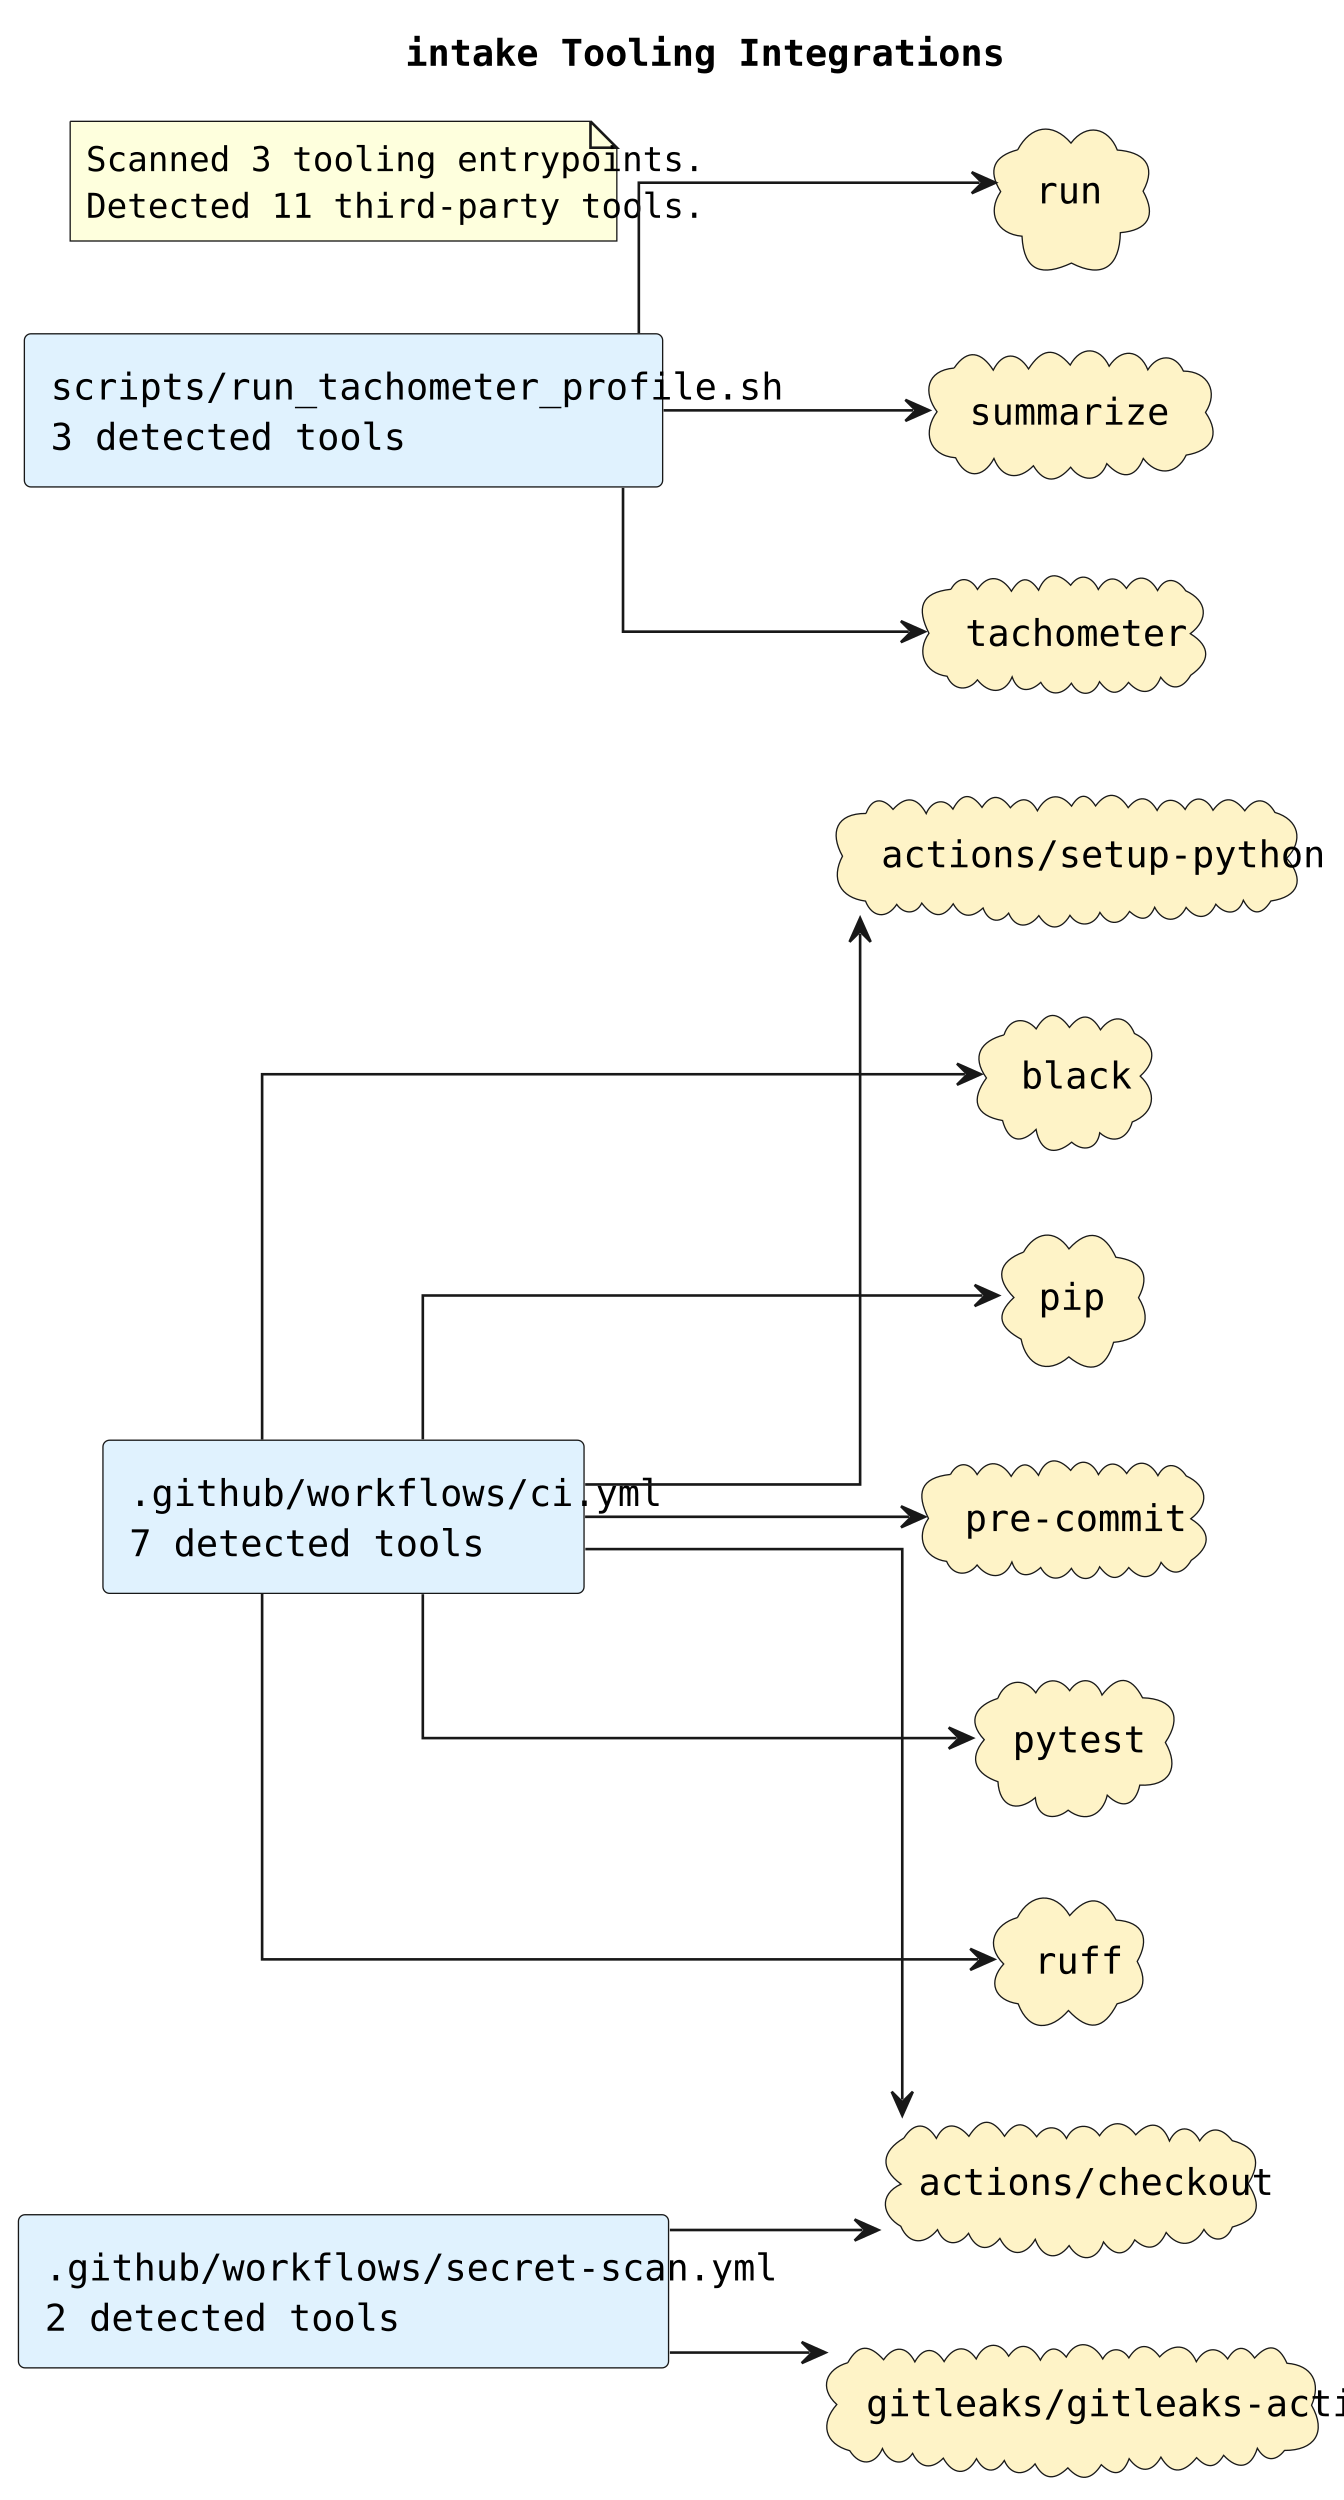
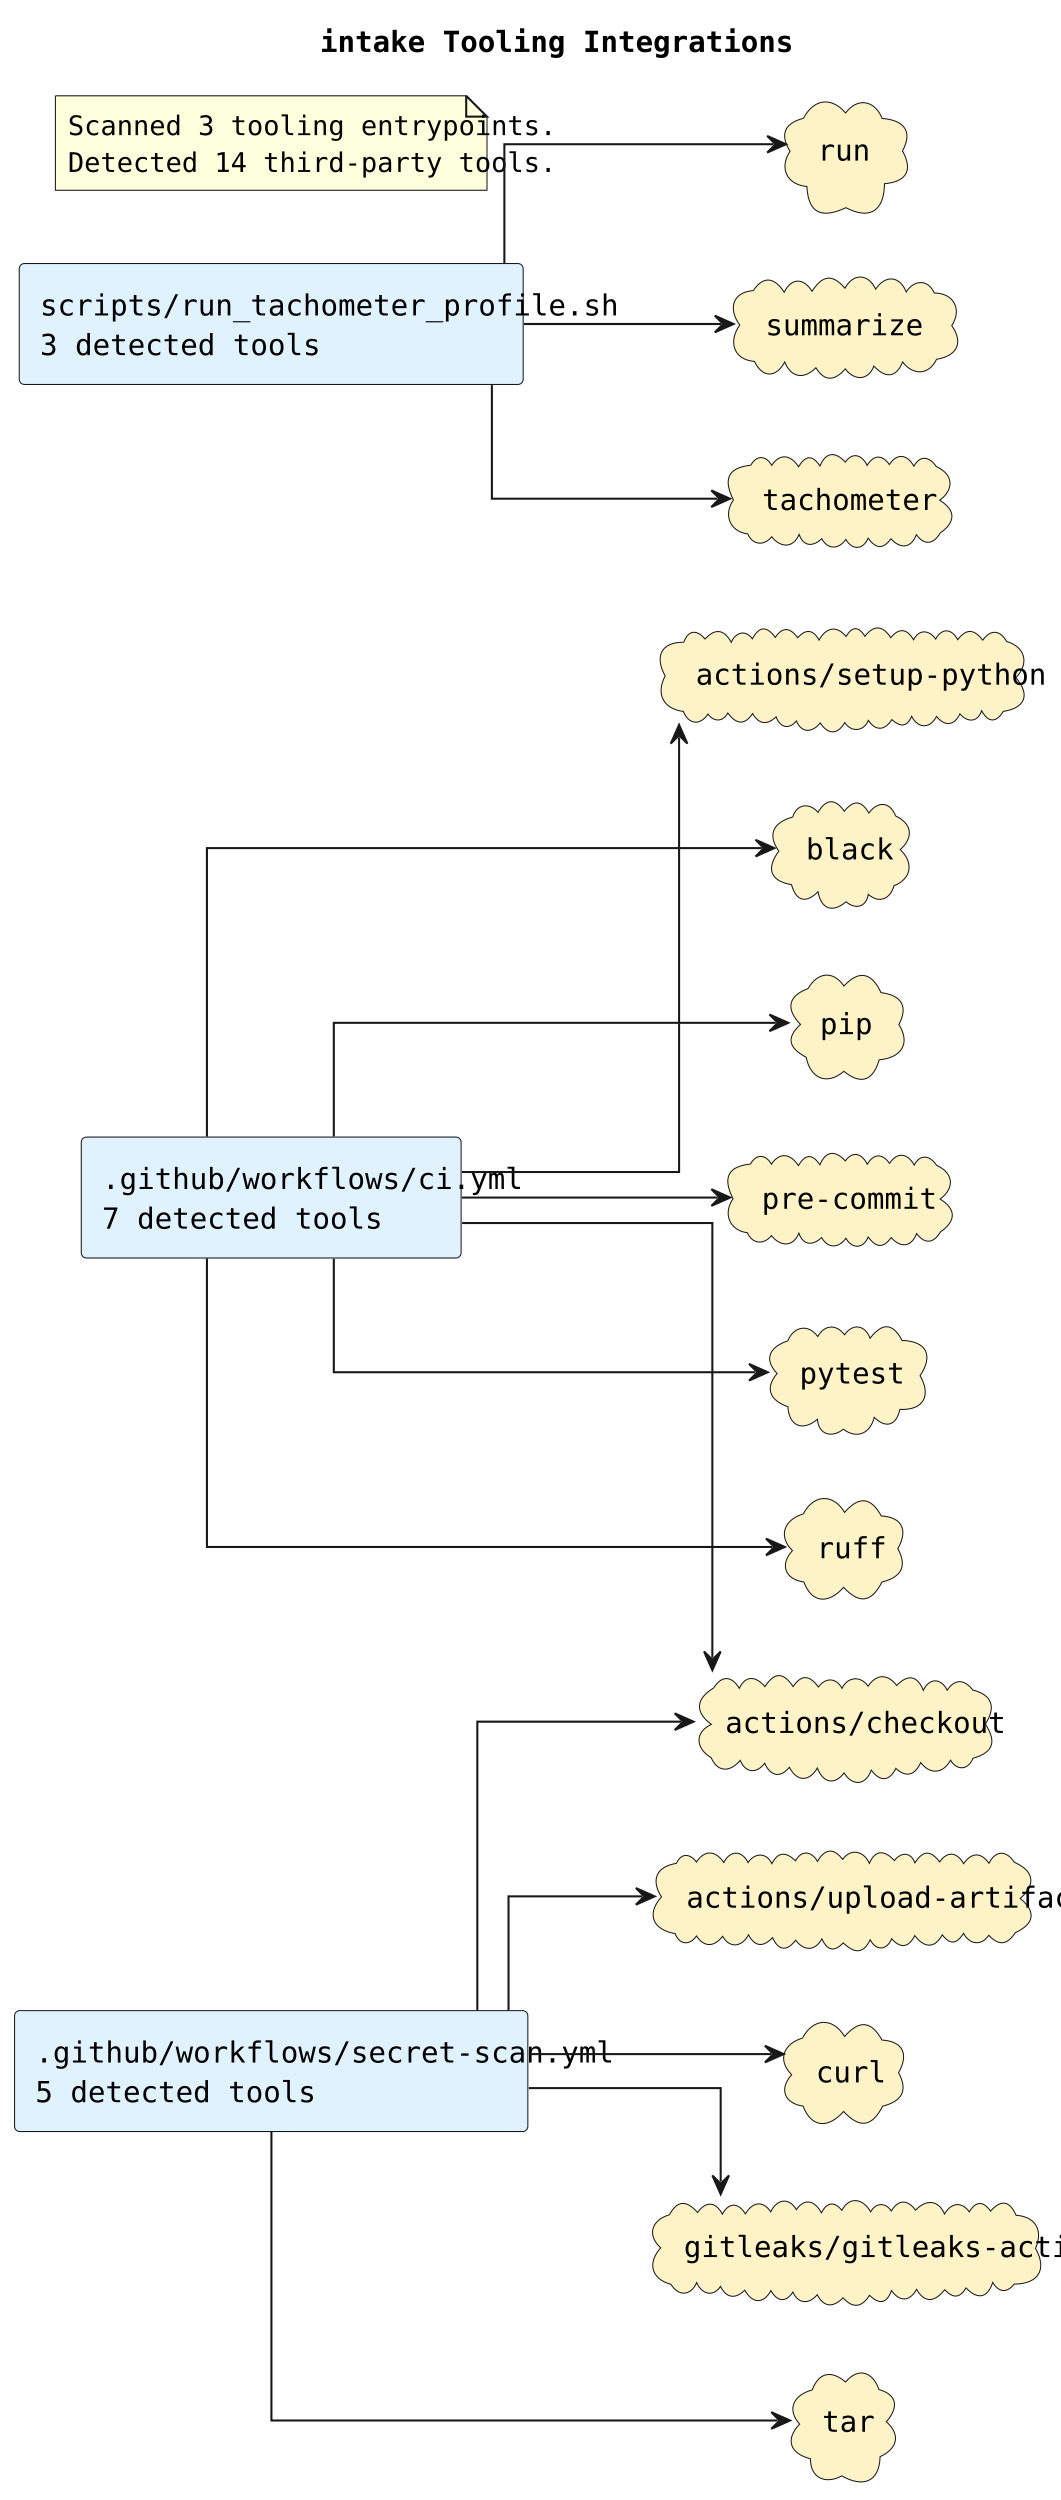
- <svg xmlns="http://www.w3.org/2000/svg" contentStyleType="text/css" data-diagram-type="DESCRIPTION" height="949px" preserveAspectRatio="none" style="width:510px;height:949px;background:#FFFFFF;" version="1.1" viewBox="0 0 510 949" width="510px" zoomAndPan="magnify">
+ <svg xmlns="http://www.w3.org/2000/svg" contentStyleType="text/css" data-diagram-type="DESCRIPTION" height="1202px" preserveAspectRatio="none" style="width:510px;height:1202px;background:#FFFFFF;" version="1.1" viewBox="0 0 510 1202" width="510px" zoomAndPan="magnify">
  <defs />
  <g>
    <g class="title" data-source-line="1">
      <text fill="#000000" font-family="Monospace" font-size="14" font-weight="bold" lengthAdjust="spacing" textLength="189.059" x="153.859" y="24.966">intake Tooling Integrations</text>
    </g>
    <g class="entity" data-qualified-name="source_github_workflows_ci_yml" data-source-line="7" id="ent0002">
      <rect fill="#E0F2FE" height="58.136" rx="2.5" ry="2.5" style="stroke:#181818;stroke-width:0.5;" width="182.623" x="39.08" y="546.708" />
      <text fill="#000000" font-family="Monospace" font-size="14" lengthAdjust="spacing" textLength="162.623" x="49.08" y="571.674">.github/workflows/ci.yml</text>
      <text fill="#000000" font-family="Monospace" font-size="14" lengthAdjust="spacing" textLength="105.336" x="49.08" y="590.742">7 detected tools</text>
    </g>
    <g class="entity" data-qualified-name="source_github_workflows_secret_scan_yml" data-source-line="8" id="ent0003">
-       <rect fill="#E0F2FE" height="58.136" rx="2.5" ry="2.5" style="stroke:#181818;stroke-width:0.5;" width="246.785" x="7" y="840.708" />
-       <text fill="#000000" font-family="Monospace" font-size="14" lengthAdjust="spacing" textLength="226.785" x="17" y="865.674">.github/workflows/secret-scan.yml</text>
-       <text fill="#000000" font-family="Monospace" font-size="14" lengthAdjust="spacing" textLength="105.336" x="17" y="884.742">2 detected tools</text>
+       <rect fill="#E0F2FE" height="58.136" rx="2.5" ry="2.5" style="stroke:#181818;stroke-width:0.5;" width="246.785" x="7" y="966.708" />
+       <text fill="#000000" font-family="Monospace" font-size="14" lengthAdjust="spacing" textLength="226.785" x="17" y="991.674">.github/workflows/secret-scan.yml</text>
+       <text fill="#000000" font-family="Monospace" font-size="14" lengthAdjust="spacing" textLength="105.336" x="17" y="1010.742">5 detected tools</text>
    </g>
    <g class="entity" data-qualified-name="source_scripts_run_tachometer_profile_sh" data-source-line="9" id="ent0004">
      <rect fill="#E0F2FE" height="58.136" rx="2.5" ry="2.5" style="stroke:#181818;stroke-width:0.5;" width="242.291" x="9.25" y="126.708" />
      <text fill="#000000" font-family="Monospace" font-size="14" lengthAdjust="spacing" textLength="222.291" x="19.25" y="151.674">scripts/run_tachometer_profile.sh</text>
      <text fill="#000000" font-family="Monospace" font-size="14" lengthAdjust="spacing" textLength="105.336" x="19.25" y="170.742">3 detected tools</text>
    </g>
    <g class="entity" data-qualified-name="tool_actions_checkout" data-source-line="10" id="ent0005">
      <path d="M343.122,811.604 C346.974,805.445 351.716,805.585 355.446,811.726 C358.752,804.963 363.753,806.212 367.792,810.939 C372.412,803.791 376.673,803.916 381.314,810.919 C385.589,804.636 389.421,805.624 393.517,811.105 C396.849,806.419 402.062,806.572 404.843,811.738 C407.541,806.081 413.807,805.589 417.385,810.716 C421.464,804.679 426.762,804.738 431.135,810.37 C436.31,804.935 441.071,805.435 443.922,812.708 C446.893,806.585 452.373,806.669 455.411,812.644 C459.38,806.811 463.764,807.568 467.774,812.597 C477.456,815.007 478.766,821.167 473.768,828.955 C479.213,837.412 477.748,842.515 467.805,845.389 C465.557,851.06 460.197,851.531 457.021,846.307 C453.434,852.817 447.272,853.407 442.681,847.464 C439.948,853.366 435.977,854.981 430.747,850.271 C427.466,856.775 422.97,856.599 418.89,851.057 C416.362,858.496 409.844,858.963 405.836,852.441 C400.933,858.839 395.474,856.763 392.986,850.069 C389.051,856.847 383.129,856.692 379.558,849.713 C375.023,855.231 370.335,853.753 367.661,847.785 C363.784,852.903 358.425,852.525 355.881,846.39 C351.421,851.853 345.199,852.589 341.937,845.099 C334.839,841.047 333.438,833.064 342.019,829.093 C333.776,823.064 334.724,816.582 343.122,811.604" fill="#FEF3C7" style="stroke:#181818;stroke-width:0.5;" />
      <text fill="#000000" font-family="Monospace" font-size="14" lengthAdjust="spacing" textLength="111.916" x="348.69" y="833.204">actions/checkout</text>
    </g>
    <g class="entity" data-qualified-name="tool_actions_setup_python" data-source-line="11" id="ent0006">
      <path d="M328.749,308.789 C330.962,302.734 335.175,302.672 338.994,307.24 C343.858,301.91 348.197,302.559 351.59,308.836 C353.486,304.246 358.284,302.392 361.74,307.14 C365.099,300.847 368.707,300.954 372.775,306.478 C376.355,300.991 380.093,301.889 383.543,306.615 C387.381,302.274 391.02,302.602 393.796,307.762 C396.971,301.957 402.028,300.305 406.77,305.994 C409.816,301.023 412.754,301.081 415.875,305.924 C420.208,300.181 424.536,300.822 428.265,306.575 C432.308,301.637 436.177,302.301 439.239,307.624 C442.007,302.251 446.771,302.928 449.88,307.25 C452.93,301.606 457.732,302.321 460.462,307.561 C464.687,301.919 468.487,302.602 472.524,307.771 C476.315,302.501 480.767,302.814 483.968,308.394 C493.113,311.096 494.944,319.119 488.424,325.825 C495.459,333.921 493.012,340.459 482.421,342.023 C478.939,347.613 475.161,347.541 471.977,341.75 C469.932,347.625 464.993,347.249 461.526,343.255 C458.779,349.118 454.151,349.269 450.254,344.472 C447.133,350.588 441.383,350.323 438.314,344.42 C435.89,349.986 432.662,349.365 428.763,345.997 C425.609,351.13 421.048,351.766 417.537,346.379 C415.162,351.761 409.502,352.235 406.153,347.472 C402.572,353.496 398.028,353.169 394.341,347.58 C390.766,352.159 385.574,352.848 382.877,346.646 C379.227,351.13 374.922,349.619 373.175,344.686 C368.723,348.716 364.992,348.38 361.838,343.105 C357.702,349.214 353.788,347.91 349.908,342.831 C347.681,347.257 343.052,347.123 340.399,343.323 C336.625,348.999 331.045,348.385 328.546,342.063 C318.809,340.777 315.239,333.61 319.811,324.999 C314.849,316.083 317.377,308.698 328.749,308.789" fill="#FEF3C7" style="stroke:#181818;stroke-width:0.5;" />
      <text fill="#000000" font-family="Monospace" font-size="14" lengthAdjust="spacing" textLength="140.28" x="334.5" y="329.204">actions/setup-python</text>
    </g>
-     <g class="entity" data-qualified-name="tool_black" data-source-line="12" id="ent0007">
+     <g class="entity" data-qualified-name="tool_actions_upload_artifact" data-source-line="12" id="ent0007">
+       <path d="M325.199,895.926 C327.641,890.657 331.762,891.195 334.857,895.249 C338.946,889.098 344.14,889.821 348.025,895.476 C350.991,889.497 356.727,889.542 359.663,895.504 C362.765,890.825 368.487,890.471 371.118,896.031 C374.268,889.956 378.1,890.523 382.493,894.643 C385.54,889.137 390.297,890.227 393.055,894.942 C396.459,888.924 400.758,888.19 405.108,893.976 C409.301,888.312 415.464,890.154 417.985,895.869 C421.09,888.836 425.609,889.864 430.017,894.529 C433.242,890.529 437.762,890.196 439.904,895.659 C443.806,889.524 447.402,889.482 451.76,895.203 C455.712,889.731 460.156,890.554 463.307,896.047 C467.105,890.638 471.537,890.328 475.505,895.858 C478.612,889.467 483.998,889.628 487.63,895.333 C496.999,899.482 498.381,905.792 490.508,912.785 C498.541,919.287 497.053,925.154 488.161,929.241 C484.243,935.105 480.406,935.765 475.399,930.489 C471.794,935.83 466.069,934.917 463.296,929.548 C460.105,934.529 456.963,935.431 453.059,930.267 C449.1,937.358 444.143,936.297 439.822,930.643 C436.924,936.405 433.085,937.024 428.719,932.179 C426.317,937.797 421.328,938.143 418.397,932.671 C414.785,940.03 410.418,938.872 405.43,934.148 C400.925,938.8 397.781,937.708 395.136,932.253 C391.768,938.339 386.437,938.022 382.533,932.854 C378.383,938.35 374.301,937.964 371.453,931.635 C367.005,936.221 363.087,936.223 359.877,930.274 C356.839,935.951 351.137,937.181 347.426,930.979 C343.476,936.083 338.654,936.501 334.852,930.806 C331.702,935.469 326.66,935.226 324.634,929.681 C314.144,927.947 310.457,920.516 318.013,912.018 C312.84,903.912 315.56,897.416 325.199,895.926" fill="#FEF3C7" style="stroke:#181818;stroke-width:0.5;" />
+       <text fill="#000000" font-family="Monospace" font-size="14" lengthAdjust="spacing" textLength="149.337" x="329.98" y="917.204">actions/upload-artifact</text>
+     </g>
+     <g class="entity" data-qualified-name="tool_black" data-source-line="13" id="ent0008">
      <path d="M381.131,392.853 C383.153,386.359 389.197,385.839 393.327,390.561 C397.198,383.936 401.525,383.791 405.952,390.014 C410.362,384.519 414.212,384.736 417.736,390.909 C421.981,385.15 427.774,385.194 430.629,392.302 C438.622,396.163 439.343,402.665 432.82,408.491 C439.332,414.608 438.451,422.419 429.802,425.909 C428.075,432.146 422.816,434.651 417.465,430.025 C416.469,436.283 411.157,437.389 406.804,433.581 C400.259,439.067 394.844,437.19 393.291,428.74 C387.496,434.641 382.693,433.253 380.564,425.358 C369.943,423.483 368.458,417.366 374.455,409.206 C368.538,400.88 372.331,395.171 381.131,392.853" fill="#FEF3C7" style="stroke:#181818;stroke-width:0.5;" />
      <text fill="#000000" font-family="Monospace" font-size="14" lengthAdjust="spacing" textLength="34.272" x="387.51" y="413.204">black</text>
    </g>
-     <g class="entity" data-qualified-name="tool_gitleaks_gitleaks_action" data-source-line="13" id="ent0008">
-       <path d="M321.807,896.893 C325.947,889.514 330.177,890.007 335.416,895.754 C339.327,890.209 344.159,890.405 347.283,896.554 C350.539,890.695 355.022,890.979 358.393,896.442 C361.545,891.089 366.49,889.435 370.571,895.446 C373.256,889.666 379.141,887.968 382.877,894.387 C387.266,888.241 391.988,890.489 394.929,895.897 C397.495,891.028 401.041,890.032 404.742,894.733 C408.775,887.405 415.263,889.464 418.608,895.449 C421.058,891.041 425.717,890.736 428.523,895.044 C432.076,889.319 436.295,889.452 440.209,894.659 C444.954,889.589 450.986,889.301 454.127,896.483 C457.125,891.353 462.109,890.067 466.021,895.449 C469.151,890.261 472.759,890.094 476.244,895.095 C481.471,889.34 485.383,890.102 488.539,897.092 C498.129,897.824 501.594,904.521 497.869,913.042 C503.778,923.389 498.982,930.21 487.593,930.194 C484.034,934.765 480.121,934.122 477.297,929.382 C474.792,937.145 469.789,937.707 464.49,932.048 C461.363,937.155 458.142,937.032 454.227,932.927 C449.763,938.378 444.977,940.004 440.689,932.74 C437.269,938.781 432.611,938.769 428.624,933.337 C426.189,939.721 422.824,940.087 418.052,935.612 C414.368,941.436 410.087,942.062 405.359,936.808 C400.566,941.45 396.376,941.647 392.908,935.306 C389.143,939.913 383.842,939.952 381.241,934.018 C377.76,939.392 373.471,938.479 370.674,933.331 C366.917,940.131 361.622,939.425 358.079,933.124 C353.745,937.521 349.188,937.019 346.425,931.311 C342.554,936.988 337.128,934.612 334.977,929.488 C332.061,935.981 326.304,936.229 322.576,930.298 C312.868,927.661 311.309,919.899 317.643,912.752 C310.688,906.431 313.592,899.231 321.807,896.893" fill="#FEF3C7" style="stroke:#181818;stroke-width:0.5;" />
-       <text fill="#000000" font-family="Monospace" font-size="14" lengthAdjust="spacing" textLength="151.717" x="328.79" y="917.204">gitleaks/gitleaks-action</text>
+     <g class="entity" data-qualified-name="tool_curl" data-source-line="14" id="ent0009">
+       <path d="M385.843,979.925 C390.805,970.364 400.354,969.625 406.066,979.13 C412.994,971.272 418.787,971.297 424.045,980.854 C434.601,981.503 436.852,988.097 432.036,996.564 C436.813,1005.394 433.41,1010.359 424.404,1012.647 C419.14,1022.774 413.342,1023.476 405.583,1015.199 C398.832,1022.941 390.399,1023.774 386.132,1012.64 C377.128,1011.332 374.406,1004.374 380.649,997.532 C373.329,990.301 377.095,982.416 385.843,979.925" fill="#FEF3C7" style="stroke:#181818;stroke-width:0.5;" />
+       <text fill="#000000" font-family="Monospace" font-size="14" lengthAdjust="spacing" textLength="24.766" x="392.26" y="1001.204">curl</text>
    </g>
-     <g class="entity" data-qualified-name="tool_pip" data-source-line="14" id="ent0009">
+     <g class="entity" data-qualified-name="tool_gitleaks_gitleaks_action" data-source-line="15" id="ent0010">
+       <path d="M321.807,1064.893 C325.947,1057.514 330.177,1058.007 335.416,1063.754 C339.327,1058.209 344.159,1058.405 347.283,1064.554 C350.539,1058.695 355.022,1058.979 358.393,1064.442 C361.545,1059.089 366.49,1057.435 370.571,1063.446 C373.256,1057.666 379.141,1055.968 382.877,1062.387 C387.266,1056.241 391.988,1058.489 394.929,1063.897 C397.495,1059.028 401.041,1058.032 404.742,1062.733 C408.775,1055.405 415.263,1057.464 418.608,1063.449 C421.058,1059.041 425.717,1058.736 428.523,1063.044 C432.076,1057.319 436.295,1057.452 440.209,1062.659 C444.954,1057.589 450.986,1057.301 454.127,1064.483 C457.125,1059.353 462.109,1058.067 466.021,1063.449 C469.151,1058.261 472.759,1058.094 476.244,1063.095 C481.471,1057.34 485.383,1058.102 488.539,1065.092 C498.129,1065.824 501.594,1072.521 497.869,1081.042 C503.778,1091.389 498.982,1098.21 487.593,1098.194 C484.034,1102.765 480.121,1102.122 477.297,1097.382 C474.792,1105.145 469.789,1105.707 464.49,1100.048 C461.363,1105.155 458.142,1105.032 454.227,1100.927 C449.763,1106.378 444.977,1108.004 440.689,1100.74 C437.269,1106.781 432.611,1106.769 428.624,1101.336 C426.189,1107.721 422.824,1108.087 418.052,1103.612 C414.368,1109.436 410.087,1110.062 405.359,1104.809 C400.566,1109.45 396.376,1109.647 392.908,1103.306 C389.143,1107.913 383.842,1107.952 381.241,1102.018 C377.76,1107.392 373.471,1106.479 370.674,1101.331 C366.917,1108.131 361.622,1107.425 358.079,1101.124 C353.745,1105.522 349.188,1105.019 346.425,1099.311 C342.554,1104.988 337.128,1102.612 334.977,1097.488 C332.061,1103.981 326.304,1104.229 322.576,1098.298 C312.868,1095.661 311.309,1087.899 317.643,1080.752 C310.688,1074.431 313.592,1067.231 321.807,1064.893" fill="#FEF3C7" style="stroke:#181818;stroke-width:0.5;" />
+       <text fill="#000000" font-family="Monospace" font-size="14" lengthAdjust="spacing" textLength="151.717" x="328.79" y="1085.204">gitleaks/gitleaks-action</text>
+     </g>
+     <g class="entity" data-qualified-name="tool_pip" data-source-line="16" id="ent0011">
      <path d="M388.521,475.307 C392.865,467.679 400.331,466.216 405.785,474.069 C413.193,465.955 419.302,467.902 423.591,477.249 C432.962,478.502 437.022,483.394 432.187,492.601 C438.278,502.328 432.604,508.752 422.716,509.55 C419.806,519.525 414.115,521.893 405.733,515.087 C397.417,522.2 389.603,518.297 387.615,508.362 C379.802,504.083 377.37,499.461 384.879,492.534 C377.811,485.316 378.696,478.953 388.521,475.307" fill="#FEF3C7" style="stroke:#181818;stroke-width:0.5;" />
      <text fill="#000000" font-family="Monospace" font-size="14" lengthAdjust="spacing" textLength="20.832" x="394.23" y="497.204">pip</text>
    </g>
-     <g class="entity" data-qualified-name="tool_pre_commit" data-source-line="15" id="ent0010">
+     <g class="entity" data-qualified-name="tool_pre_commit" data-source-line="17" id="ent0012">
      <path d="M360.807,559.691 C363.593,554.594 368.169,554.956 370.913,559.734 C375.007,553.486 380.373,554.916 383.844,560.421 C387.177,554.911 390.447,554.483 394.204,560.024 C397.11,553.096 401.68,553.06 406.428,558.149 C410.256,552.887 414.667,554.992 416.961,559.76 C420.108,554.609 424.154,554.394 427.689,559.347 C431.544,553.483 436.466,554.608 439.546,560.152 C442.627,554.424 447.288,555.729 450.276,560.25 C458.505,564.061 459.186,571.075 452.024,576.537 C460.044,581.501 459.525,587.182 452.192,592.31 C448.996,597.733 444.691,598.475 440.75,593.1 C438.078,599.788 432.999,600.044 428.471,595.05 C424.49,600.457 421.158,599.718 417.425,594.785 C415.005,600.496 409.719,600.638 406.704,595.367 C403.282,600.122 398.164,600.541 395.036,595.033 C390.998,598.831 386.269,599.115 384.124,592.959 C381.112,600.001 374.954,599.235 370.903,594.086 C367.347,598.583 361.699,598.22 359.335,592.709 C350.528,591.56 347.572,583.314 352.449,576.391 C347.732,566.988 349.152,560.899 360.807,559.691" fill="#FEF3C7" style="stroke:#181818;stroke-width:0.5;" />
      <text fill="#000000" font-family="Monospace" font-size="14" lengthAdjust="spacing" textLength="76.832" x="366.23" y="581.204">pre-commit</text>
    </g>
-     <g class="entity" data-qualified-name="tool_pytest" data-source-line="16" id="ent0011">
+     <g class="entity" data-qualified-name="tool_pytest" data-source-line="18" id="ent0013">
      <path d="M378.759,644.723 C381.474,637.845 388.532,636.241 393.197,642.596 C396.426,636.806 402.115,636.565 406.052,641.767 C410.079,635.997 415.94,637.077 418.329,643.426 C424.017,636.082 429.136,635.697 433.714,644.484 C445.498,644.815 448.932,651.734 442.371,661.434 C447.895,671.005 444.045,678.185 432.669,677.636 C430.963,685.277 426.139,687.086 420.318,681.468 C418.491,689.068 412.135,692.192 405.466,687.162 C400.282,691.384 393.642,690.144 393.005,682.419 C385.907,688.378 379.343,685.722 378.821,676.34 C370.713,673.546 367.278,667.894 373.617,660.388 C366.618,652.929 370.791,647.269 378.759,644.723" fill="#FEF3C7" style="stroke:#181818;stroke-width:0.5;" />
      <text fill="#000000" font-family="Monospace" font-size="14" lengthAdjust="spacing" textLength="40.46" x="384.41" y="665.204">pytest</text>
    </g>
-     <g class="entity" data-qualified-name="tool_ruff" data-source-line="17" id="ent0012">
+     <g class="entity" data-qualified-name="tool_ruff" data-source-line="19" id="ent0014">
      <path d="M386.193,727.925 C391.063,718.526 400.446,717.794 406.066,727.13 C412.875,719.437 418.557,719.471 423.695,728.854 C434.251,729.503 436.502,736.097 431.685,744.564 C436.463,753.394 433.06,758.359 424.054,760.647 C418.911,770.602 413.221,771.306 405.583,763.199 C398.933,770.788 390.648,771.587 386.482,760.64 C377.478,759.332 374.756,752.374 380.999,745.532 C373.679,738.301 377.445,730.416 386.193,727.925" fill="#FEF3C7" style="stroke:#181818;stroke-width:0.5;" />
      <text fill="#000000" font-family="Monospace" font-size="14" lengthAdjust="spacing" textLength="24.066" x="392.61" y="749.204">ruff</text>
    </g>
-     <g class="entity" data-qualified-name="tool_run" data-source-line="18" id="ent0013">
+     <g class="entity" data-qualified-name="tool_run" data-source-line="20" id="ent0015">
      <path d="M386.31,56.871 C391.182,47.729 399.485,46.13 406.545,54.314 C412.409,46.55 420.733,48.288 424.133,56.953 C433.722,57.661 439.412,62.414 433.924,72.574 C439.159,82.02 435.656,87.44 425.283,88.323 C425.045,101.047 418.713,106.042 406.72,99.871 C395.813,104.904 388.651,103.418 387.95,89.67 C378.289,88.836 374.501,80.744 379.854,72.733 C374.798,64.606 377.215,59.238 386.31,56.871" fill="#FEF3C7" style="stroke:#181818;stroke-width:0.5;" />
      <text fill="#000000" font-family="Monospace" font-size="14" lengthAdjust="spacing" textLength="23.086" x="393.1" y="77.204">run</text>
    </g>
-     <g class="entity" data-qualified-name="tool_summarize" data-source-line="19" id="ent0014">
+     <g class="entity" data-qualified-name="tool_summarize" data-source-line="21" id="ent0016">
      <path d="M362.176,139.708 C367.37,132.088 372.608,133.662 377.035,140.496 C380.652,133.345 386.359,133.579 390.44,140.039 C395.274,132.575 400.041,131.305 406.246,138.567 C410.307,131.2 417.406,131.466 421.031,139.001 C425.615,132.141 432.507,132.418 435.722,140.359 C439.359,134.545 446.059,133.982 449.222,140.863 C458.589,140.934 462.699,148.751 457.609,156.551 C463.554,165.164 459.881,171.167 450.286,172.759 C446.504,180.611 438.914,180.518 433.996,174.052 C430.69,182.169 425.408,181.66 420.149,176.017 C417.357,183.397 410.474,182.885 406.415,177.366 C401.586,182.943 396.615,183.922 392.278,176.818 C386.72,182.486 380.399,181.795 377.302,174.066 C373.112,181.786 366.622,181.826 362.748,173.775 C352.188,172.92 350.255,163.618 355.697,156.304 C350.383,149.121 351.449,140.63 362.176,139.708" fill="#FEF3C7" style="stroke:#181818;stroke-width:0.5;" />
      <text fill="#000000" font-family="Monospace" font-size="14" lengthAdjust="spacing" textLength="73.262" x="368.01" y="161.204">summarize</text>
    </g>
-     <g class="entity" data-qualified-name="tool_tachometer" data-source-line="20" id="ent0015">
+     <g class="entity" data-qualified-name="tool_tachometer" data-source-line="22" id="ent0017">
      <path d="M360.987,223.691 C363.761,218.617 368.316,218.977 371.047,223.734 C375.128,217.509 380.476,218.935 383.933,224.421 C387.25,218.934 390.506,218.508 394.248,224.024 C397.139,217.119 401.692,217.081 406.426,222.149 C410.241,216.911 414.632,219.011 416.913,223.76 C420.046,218.631 424.075,218.416 427.596,223.347 C431.437,217.506 436.341,218.628 439.408,224.152 C442.476,218.449 447.117,219.748 450.092,224.25 C458.321,228.061 459.002,235.075 451.84,240.537 C459.86,245.501 459.341,251.182 452.008,256.31 C448.826,261.712 444.539,262.453 440.611,257.1 C437.953,263.765 432.892,264.024 428.378,259.05 C424.413,264.434 421.095,263.698 417.377,258.785 C414.969,264.473 409.705,264.615 406.702,259.367 C403.293,264.103 398.195,264.52 395.079,259.033 C391.055,262.812 386.345,263.092 384.213,256.959 C381.213,263.978 375.076,263.217 371.037,258.086 C367.493,262.564 361.867,262.2 359.515,256.709 C350.708,255.56 347.752,247.314 352.629,240.391 C347.912,230.988 349.332,224.899 360.987,223.691" fill="#FEF3C7" style="stroke:#181818;stroke-width:0.5;" />
      <text fill="#000000" font-family="Monospace" font-size="14" lengthAdjust="spacing" textLength="76.468" x="366.41" y="245.204">tachometer</text>
    </g>
-     <g class="entity" data-qualified-name="toolingGraphSummary" data-source-line="34" id="ent0028">
+     <g class="entity" data-qualified-name="tool_tar" data-source-line="23" id="ent0018">
+       <path d="M390.489,1149.128 C393.724,1140.511 399.834,1139.506 406.531,1145.265 C412.911,1137.785 419.758,1140.648 422.61,1148.877 C432.156,1151.664 431.641,1158.127 426.165,1164.363 C433.38,1170.884 431.252,1177.409 423.149,1181.184 C422.772,1194.027 414.346,1195.879 404.774,1190.411 C397.3,1194.454 389.641,1191.86 389.654,1182.169 C380.138,1179.836 377.147,1173.107 384.46,1165.523 C377.761,1157.973 382.209,1151.17 390.489,1149.128" fill="#FEF3C7" style="stroke:#181818;stroke-width:0.5;" />
+       <text fill="#000000" font-family="Monospace" font-size="14" lengthAdjust="spacing" textLength="18.69" x="395.3" y="1169.204">tar</text>
+     </g>
+     <g class="entity" data-qualified-name="toolingGraphSummary" data-source-line="40" id="ent0034">
      <path d="M26.64,46.068 L26.64,91.48 L234.151,91.48 L234.151,56.068 L224.151,46.068 L26.64,46.068" fill="#FEFFDD" style="stroke:#181818;stroke-width:0.5;" />
      <path d="M224.151,46.068 L224.151,56.068 L234.151,56.068 L224.151,46.068" fill="#FEFFDD" style="stroke:#181818;stroke-width:1;" />
      <text fill="#000000" font-family="Monospace" font-size="13" lengthAdjust="spacing" textLength="186.511" x="32.64" y="64.965">Scanned 3 tooling entrypoints.</text>
-       <text fill="#000000" font-family="Monospace" font-size="13" lengthAdjust="spacing" textLength="179.218" x="32.64" y="82.671">Detected 11 third-party tools.</text>
+       <text fill="#000000" font-family="Monospace" font-size="13" lengthAdjust="spacing" textLength="179.218" x="32.64" y="82.671">Detected 14 third-party tools.</text>
    </g>
-     <g class="link" data-entity-1="ent0002" data-entity-2="ent0005" data-link-type="dependency" data-source-line="21" id="lnk16">
+     <g class="link" data-entity-1="ent0002" data-entity-2="ent0005" data-link-type="dependency" data-source-line="24" id="lnk19">
      <path d="M222.19,588.038 C279.52,588.038 342.5,588.038 342.5,588.038 C342.5,588.038 342.5,735.768 342.5,797.018" fill="none" id="source_github_workflows_ci_yml-to-tool_actions_checkout" style="stroke:#181818;stroke-width:1;" />
      <polygon fill="#181818" points="342.5,803.018,346.5,794.018,342.5,798.018,338.5,794.018,342.5,803.018" style="stroke:#181818;stroke-width:1;" />
    </g>
-     <g class="link" data-entity-1="ent0002" data-entity-2="ent0006" data-link-type="dependency" data-source-line="22" id="lnk17">
+     <g class="link" data-entity-1="ent0002" data-entity-2="ent0006" data-link-type="dependency" data-source-line="25" id="lnk20">
      <path d="M222.13,563.508 C273.17,563.508 326.5,563.508 326.5,563.508 C326.5,563.508 326.5,415.778 326.5,354.528" fill="none" id="source_github_workflows_ci_yml-to-tool_actions_setup_python" style="stroke:#181818;stroke-width:1;" />
      <polygon fill="#181818" points="326.5,348.528,322.5,357.528,326.5,353.528,330.5,357.528,326.5,348.528" style="stroke:#181818;stroke-width:1;" />
    </g>
-     <g class="link" data-entity-1="ent0002" data-entity-2="ent0007" data-link-type="dependency" data-source-line="23" id="lnk18">
+     <g class="link" data-entity-1="ent0002" data-entity-2="ent0008" data-link-type="dependency" data-source-line="26" id="lnk21">
      <path d="M99.5,546.508 C99.5,498.378 99.5,407.778 99.5,407.778 C99.5,407.778 287.75,407.778 366.28,407.778" fill="none" id="source_github_workflows_ci_yml-to-tool_black" style="stroke:#181818;stroke-width:1;" />
      <polygon fill="#181818" points="372.28,407.778,363.28,403.778,367.28,407.778,363.28,411.778,372.28,407.778" style="stroke:#181818;stroke-width:1;" />
    </g>
-     <g class="link" data-entity-1="ent0002" data-entity-2="ent0009" data-link-type="dependency" data-source-line="24" id="lnk19">
+     <g class="link" data-entity-1="ent0002" data-entity-2="ent0011" data-link-type="dependency" data-source-line="27" id="lnk22">
      <path d="M160.5,546.398 C160.5,522.168 160.5,491.778 160.5,491.778 C160.5,491.778 310.3,491.778 372.98,491.778" fill="none" id="source_github_workflows_ci_yml-to-tool_pip" style="stroke:#181818;stroke-width:1;" />
      <polygon fill="#181818" points="378.98,491.778,369.98,487.778,373.98,491.778,369.98,495.778,378.98,491.778" style="stroke:#181818;stroke-width:1;" />
    </g>
-     <g class="link" data-entity-1="ent0002" data-entity-2="ent0010" data-link-type="dependency" data-source-line="25" id="lnk20">
+     <g class="link" data-entity-1="ent0002" data-entity-2="ent0012" data-link-type="dependency" data-source-line="28" id="lnk23">
      <path d="M222.1,575.778 C264.92,575.778 308.4,575.778 345.04,575.778" fill="none" id="source_github_workflows_ci_yml-to-tool_pre_commit" style="stroke:#181818;stroke-width:1;" />
      <polygon fill="#181818" points="351.04,575.778,342.04,571.778,346.04,575.778,342.04,579.778,351.04,575.778" style="stroke:#181818;stroke-width:1;" />
    </g>
-     <g class="link" data-entity-1="ent0002" data-entity-2="ent0011" data-link-type="dependency" data-source-line="26" id="lnk21">
+     <g class="link" data-entity-1="ent0002" data-entity-2="ent0013" data-link-type="dependency" data-source-line="29" id="lnk24">
      <path d="M160.5,605.158 C160.5,629.378 160.5,659.778 160.5,659.778 C160.5,659.778 295.43,659.778 363.14,659.778" fill="none" id="source_github_workflows_ci_yml-to-tool_pytest" style="stroke:#181818;stroke-width:1;" />
      <polygon fill="#181818" points="369.14,659.778,360.14,655.778,364.14,659.778,360.14,663.778,369.14,659.778" style="stroke:#181818;stroke-width:1;" />
    </g>
-     <g class="link" data-entity-1="ent0002" data-entity-2="ent0012" data-link-type="dependency" data-source-line="27" id="lnk22">
+     <g class="link" data-entity-1="ent0002" data-entity-2="ent0014" data-link-type="dependency" data-source-line="30" id="lnk25">
      <path d="M99.5,605.038 C99.5,653.168 99.5,743.778 99.5,743.778 C99.5,743.778 296.4,743.778 371.3,743.778" fill="none" id="source_github_workflows_ci_yml-to-tool_ruff" style="stroke:#181818;stroke-width:1;" />
      <polygon fill="#181818" points="377.3,743.778,368.3,739.778,372.3,743.778,368.3,747.778,377.3,743.778" style="stroke:#181818;stroke-width:1;" />
    </g>
-     <g class="link" data-entity-1="ent0003" data-entity-2="ent0005" data-link-type="dependency" data-source-line="28" id="lnk23">
-       <path d="M254.28,846.508 C281.39,846.508 303.2,846.508 327.41,846.508" fill="none" id="source_github_workflows_secret_scan_yml-to-tool_actions_checkout" style="stroke:#181818;stroke-width:1;" />
-       <polygon fill="#181818" points="333.41,846.508,324.41,842.508,328.41,846.508,324.41,850.508,333.41,846.508" style="stroke:#181818;stroke-width:1;" />
+     <g class="link" data-entity-1="ent0003" data-entity-2="ent0005" data-link-type="dependency" data-source-line="31" id="lnk26">
+       <path d="M229.5,966.508 C229.5,918.378 229.5,827.778 229.5,827.778 C229.5,827.778 278.92,827.778 327.41,827.778" fill="none" id="source_github_workflows_secret_scan_yml-to-tool_actions_checkout" style="stroke:#181818;stroke-width:1;" />
+       <polygon fill="#181818" points="333.41,827.778,324.41,823.778,328.41,827.778,324.41,831.778,333.41,827.778" style="stroke:#181818;stroke-width:1;" />
    </g>
-     <g class="link" data-entity-1="ent0003" data-entity-2="ent0008" data-link-type="dependency" data-source-line="29" id="lnk24">
-       <path d="M254.28,893.038 C274.15,893.038 288.4,893.038 307.33,893.038" fill="none" id="source_github_workflows_secret_scan_yml-to-tool_gitleaks_gitleaks_action" style="stroke:#181818;stroke-width:1;" />
-       <polygon fill="#181818" points="313.33,893.038,304.33,889.038,308.33,893.038,304.33,897.038,313.33,893.038" style="stroke:#181818;stroke-width:1;" />
+     <g class="link" data-entity-1="ent0003" data-entity-2="ent0007" data-link-type="dependency" data-source-line="32" id="lnk27">
+       <path d="M244.5,966.398 C244.5,942.168 244.5,911.778 244.5,911.778 C244.5,911.778 272.24,911.778 308.74,911.778" fill="none" id="source_github_workflows_secret_scan_yml-to-tool_actions_upload_artifact" style="stroke:#181818;stroke-width:1;" />
+       <polygon fill="#181818" points="314.74,911.778,305.74,907.778,309.74,911.778,305.74,915.778,314.74,911.778" style="stroke:#181818;stroke-width:1;" />
    </g>
-     <g class="link" data-entity-1="ent0004" data-entity-2="ent0013" data-link-type="dependency" data-source-line="30" id="lnk25">
+     <g class="link" data-entity-1="ent0003" data-entity-2="ent0009" data-link-type="dependency" data-source-line="33" id="lnk28">
+       <path d="M254.28,987.598 C299.99,987.598 341.68,987.598 370.78,987.598" fill="none" id="source_github_workflows_secret_scan_yml-to-tool_curl" style="stroke:#181818;stroke-width:1;" />
+       <polygon fill="#181818" points="376.78,987.598,367.78,983.598,371.78,987.598,367.78,991.598,376.78,987.598" style="stroke:#181818;stroke-width:1;" />
+     </g>
+     <g class="link" data-entity-1="ent0003" data-entity-2="ent0010" data-link-type="dependency" data-source-line="34" id="lnk29">
+       <path d="M254.23,1003.948 C302.51,1003.948 346.5,1003.948 346.5,1003.948 C346.5,1003.948 346.5,1026.838 346.5,1048.948" fill="none" id="source_github_workflows_secret_scan_yml-to-tool_gitleaks_gitleaks_action" style="stroke:#181818;stroke-width:1;" />
+       <polygon fill="#181818" points="346.5,1054.948,350.5,1045.948,346.5,1049.948,342.5,1045.948,346.5,1054.948" style="stroke:#181818;stroke-width:1;" />
+     </g>
+     <g class="link" data-entity-1="ent0003" data-entity-2="ent0018" data-link-type="dependency" data-source-line="35" id="lnk30">
+       <path d="M130.5,1025.038 C130.5,1073.168 130.5,1163.778 130.5,1163.778 C130.5,1163.778 306.35,1163.778 373.83,1163.778" fill="none" id="source_github_workflows_secret_scan_yml-to-tool_tar" style="stroke:#181818;stroke-width:1;" />
+       <polygon fill="#181818" points="379.83,1163.778,370.83,1159.778,374.83,1163.778,370.83,1167.778,379.83,1163.778" style="stroke:#181818;stroke-width:1;" />
+     </g>
+     <g class="link" data-entity-1="ent0004" data-entity-2="ent0015" data-link-type="dependency" data-source-line="36" id="lnk31">
      <path d="M242.5,126.518 C242.5,101.448 242.5,69.358 242.5,69.358 C242.5,69.358 325.82,69.358 371.87,69.358" fill="none" id="source_scripts_run_tachometer_profile_sh-to-tool_run" style="stroke:#181818;stroke-width:1;" />
      <polygon fill="#181818" points="377.87,69.358,368.87,65.358,372.87,69.358,368.87,73.358,377.87,69.358" style="stroke:#181818;stroke-width:1;" />
    </g>
-     <g class="link" data-entity-1="ent0004" data-entity-2="ent0014" data-link-type="dependency" data-source-line="31" id="lnk26">
+     <g class="link" data-entity-1="ent0004" data-entity-2="ent0016" data-link-type="dependency" data-source-line="37" id="lnk32">
      <path d="M251.88,155.778 C287.27,155.778 318.07,155.778 346.68,155.778" fill="none" id="source_scripts_run_tachometer_profile_sh-to-tool_summarize" style="stroke:#181818;stroke-width:1;" />
      <polygon fill="#181818" points="352.68,155.778,343.68,151.778,347.68,155.778,343.68,159.778,352.68,155.778" style="stroke:#181818;stroke-width:1;" />
    </g>
-     <g class="link" data-entity-1="ent0004" data-entity-2="ent0015" data-link-type="dependency" data-source-line="32" id="lnk27">
+     <g class="link" data-entity-1="ent0004" data-entity-2="ent0017" data-link-type="dependency" data-source-line="38" id="lnk33">
      <path d="M236.5,185.158 C236.5,209.378 236.5,239.778 236.5,239.778 C236.5,239.778 295.77,239.778 344.98,239.778" fill="none" id="source_scripts_run_tachometer_profile_sh-to-tool_tachometer" style="stroke:#181818;stroke-width:1;" />
      <polygon fill="#181818" points="350.98,239.778,341.98,235.778,345.98,239.778,341.98,243.778,350.98,239.778" style="stroke:#181818;stroke-width:1;" />
    </g>
  </g>
</svg>
